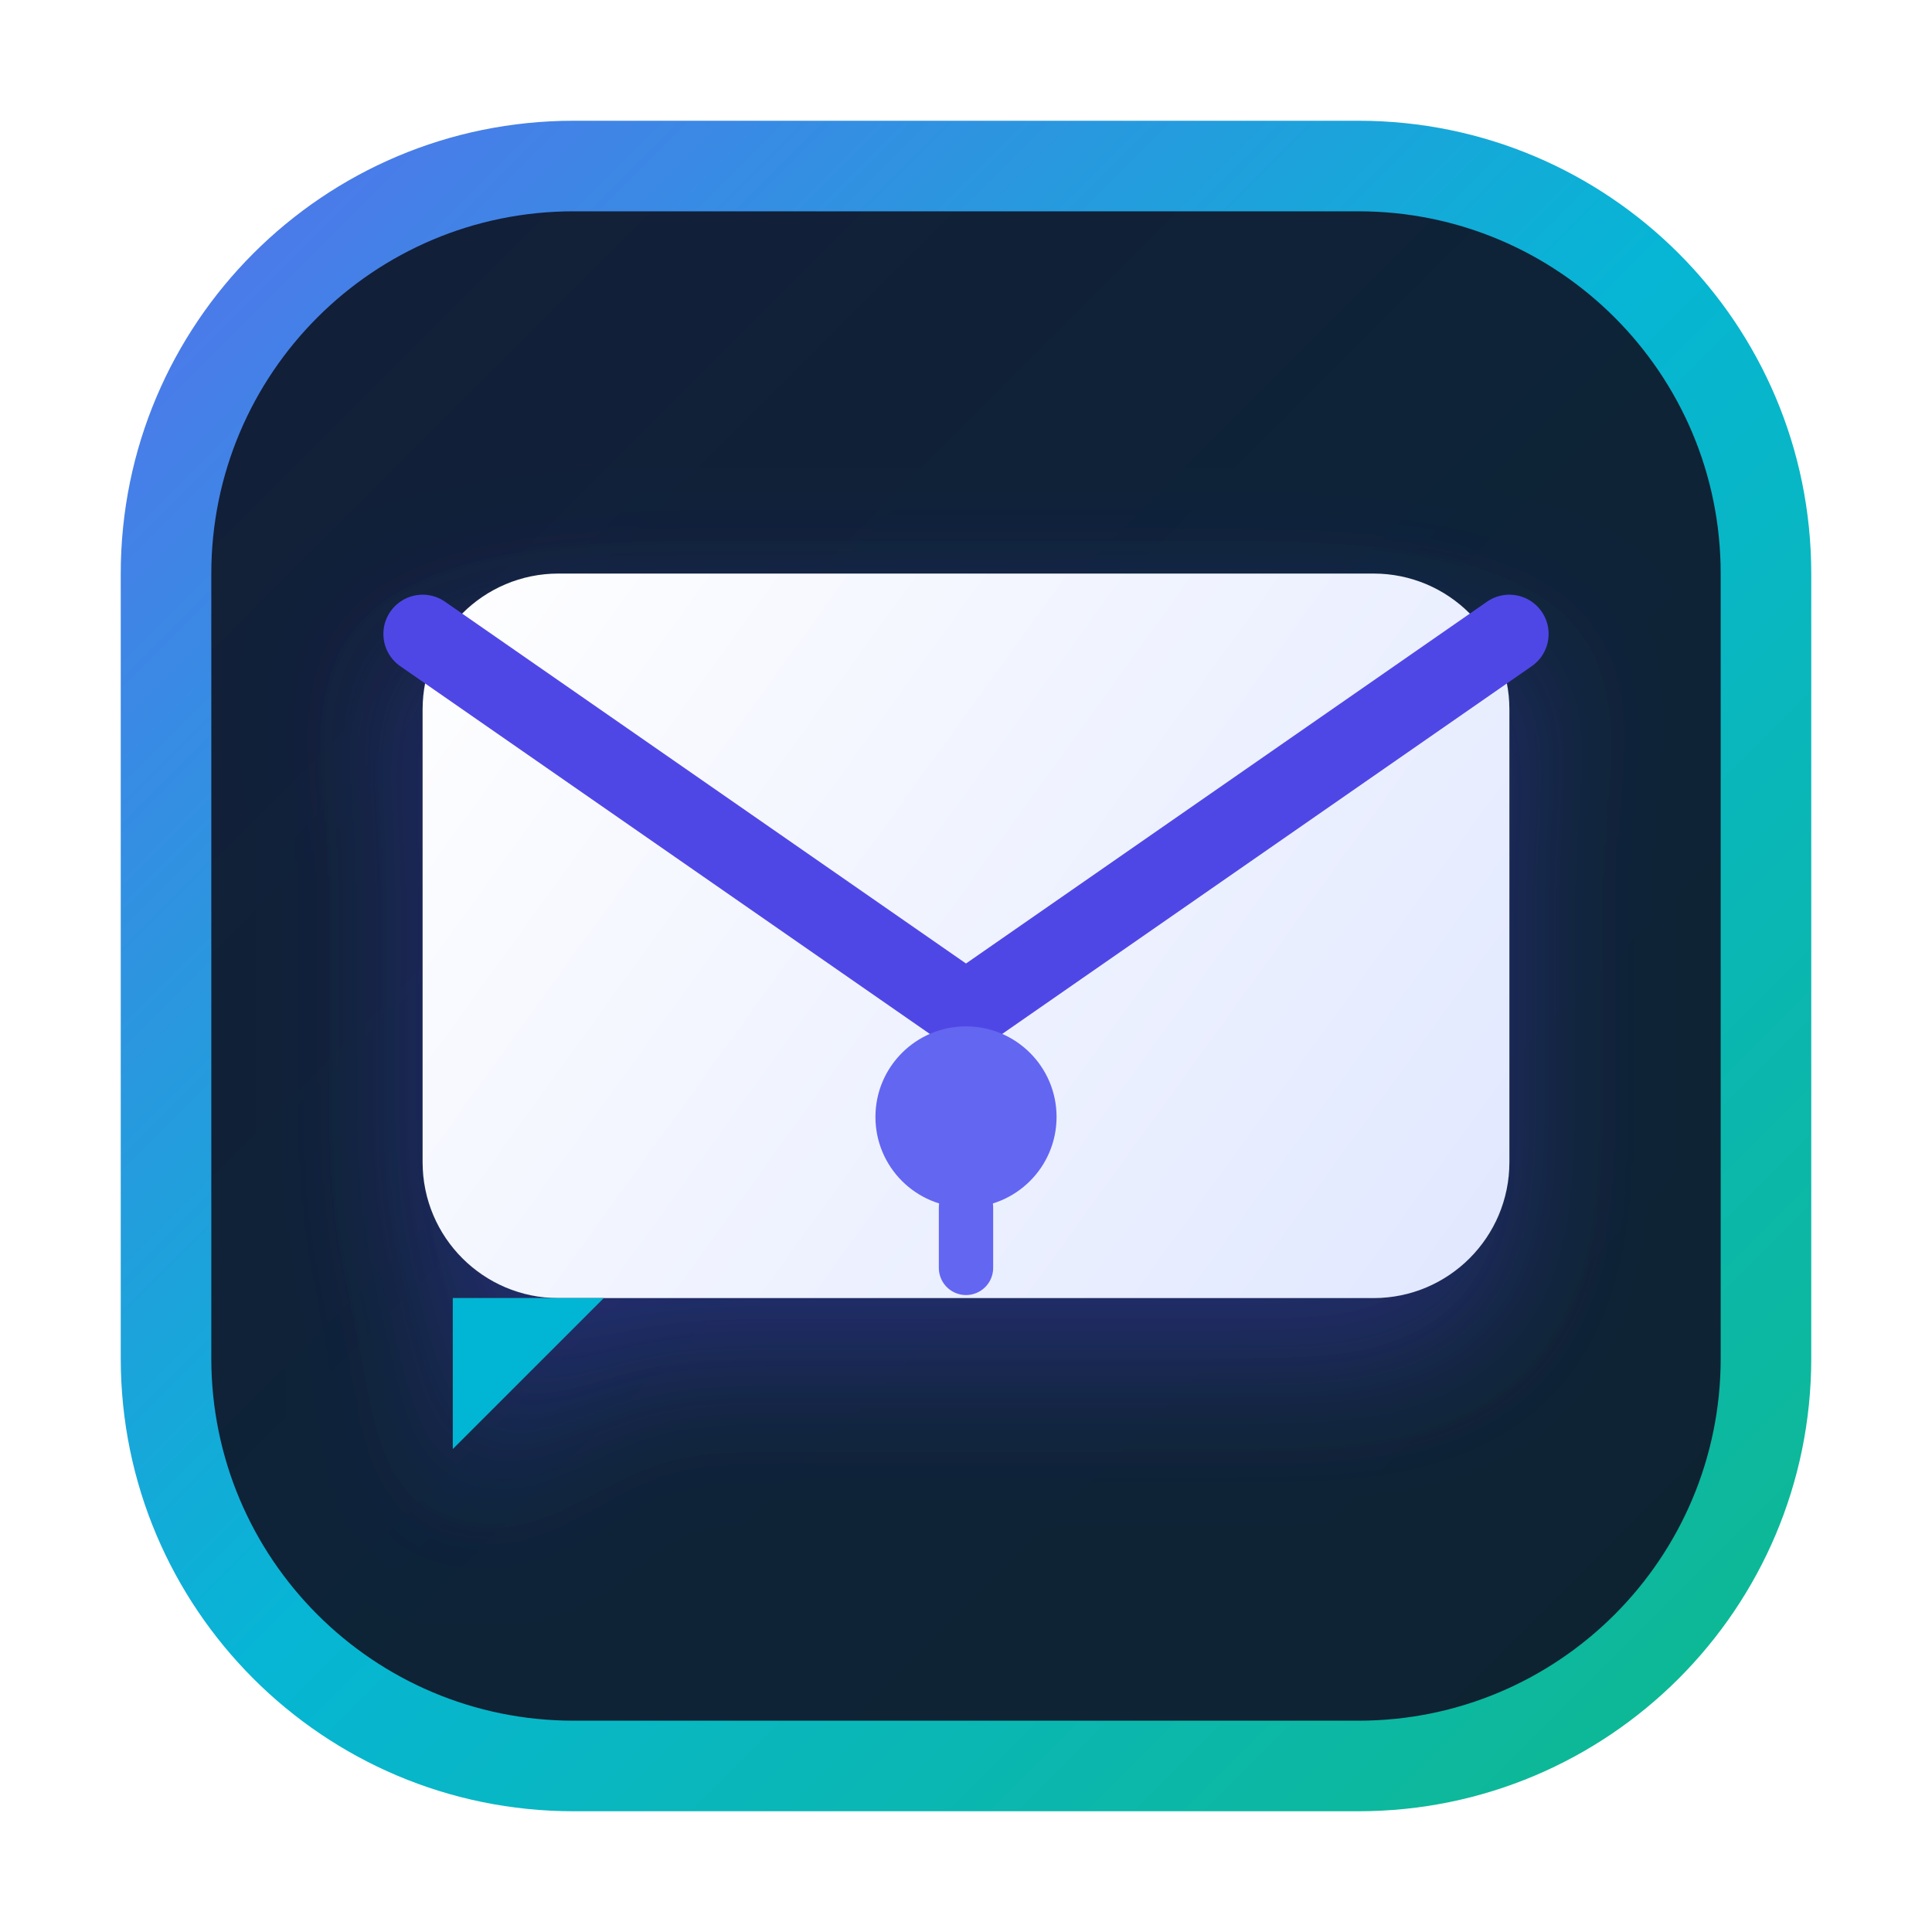
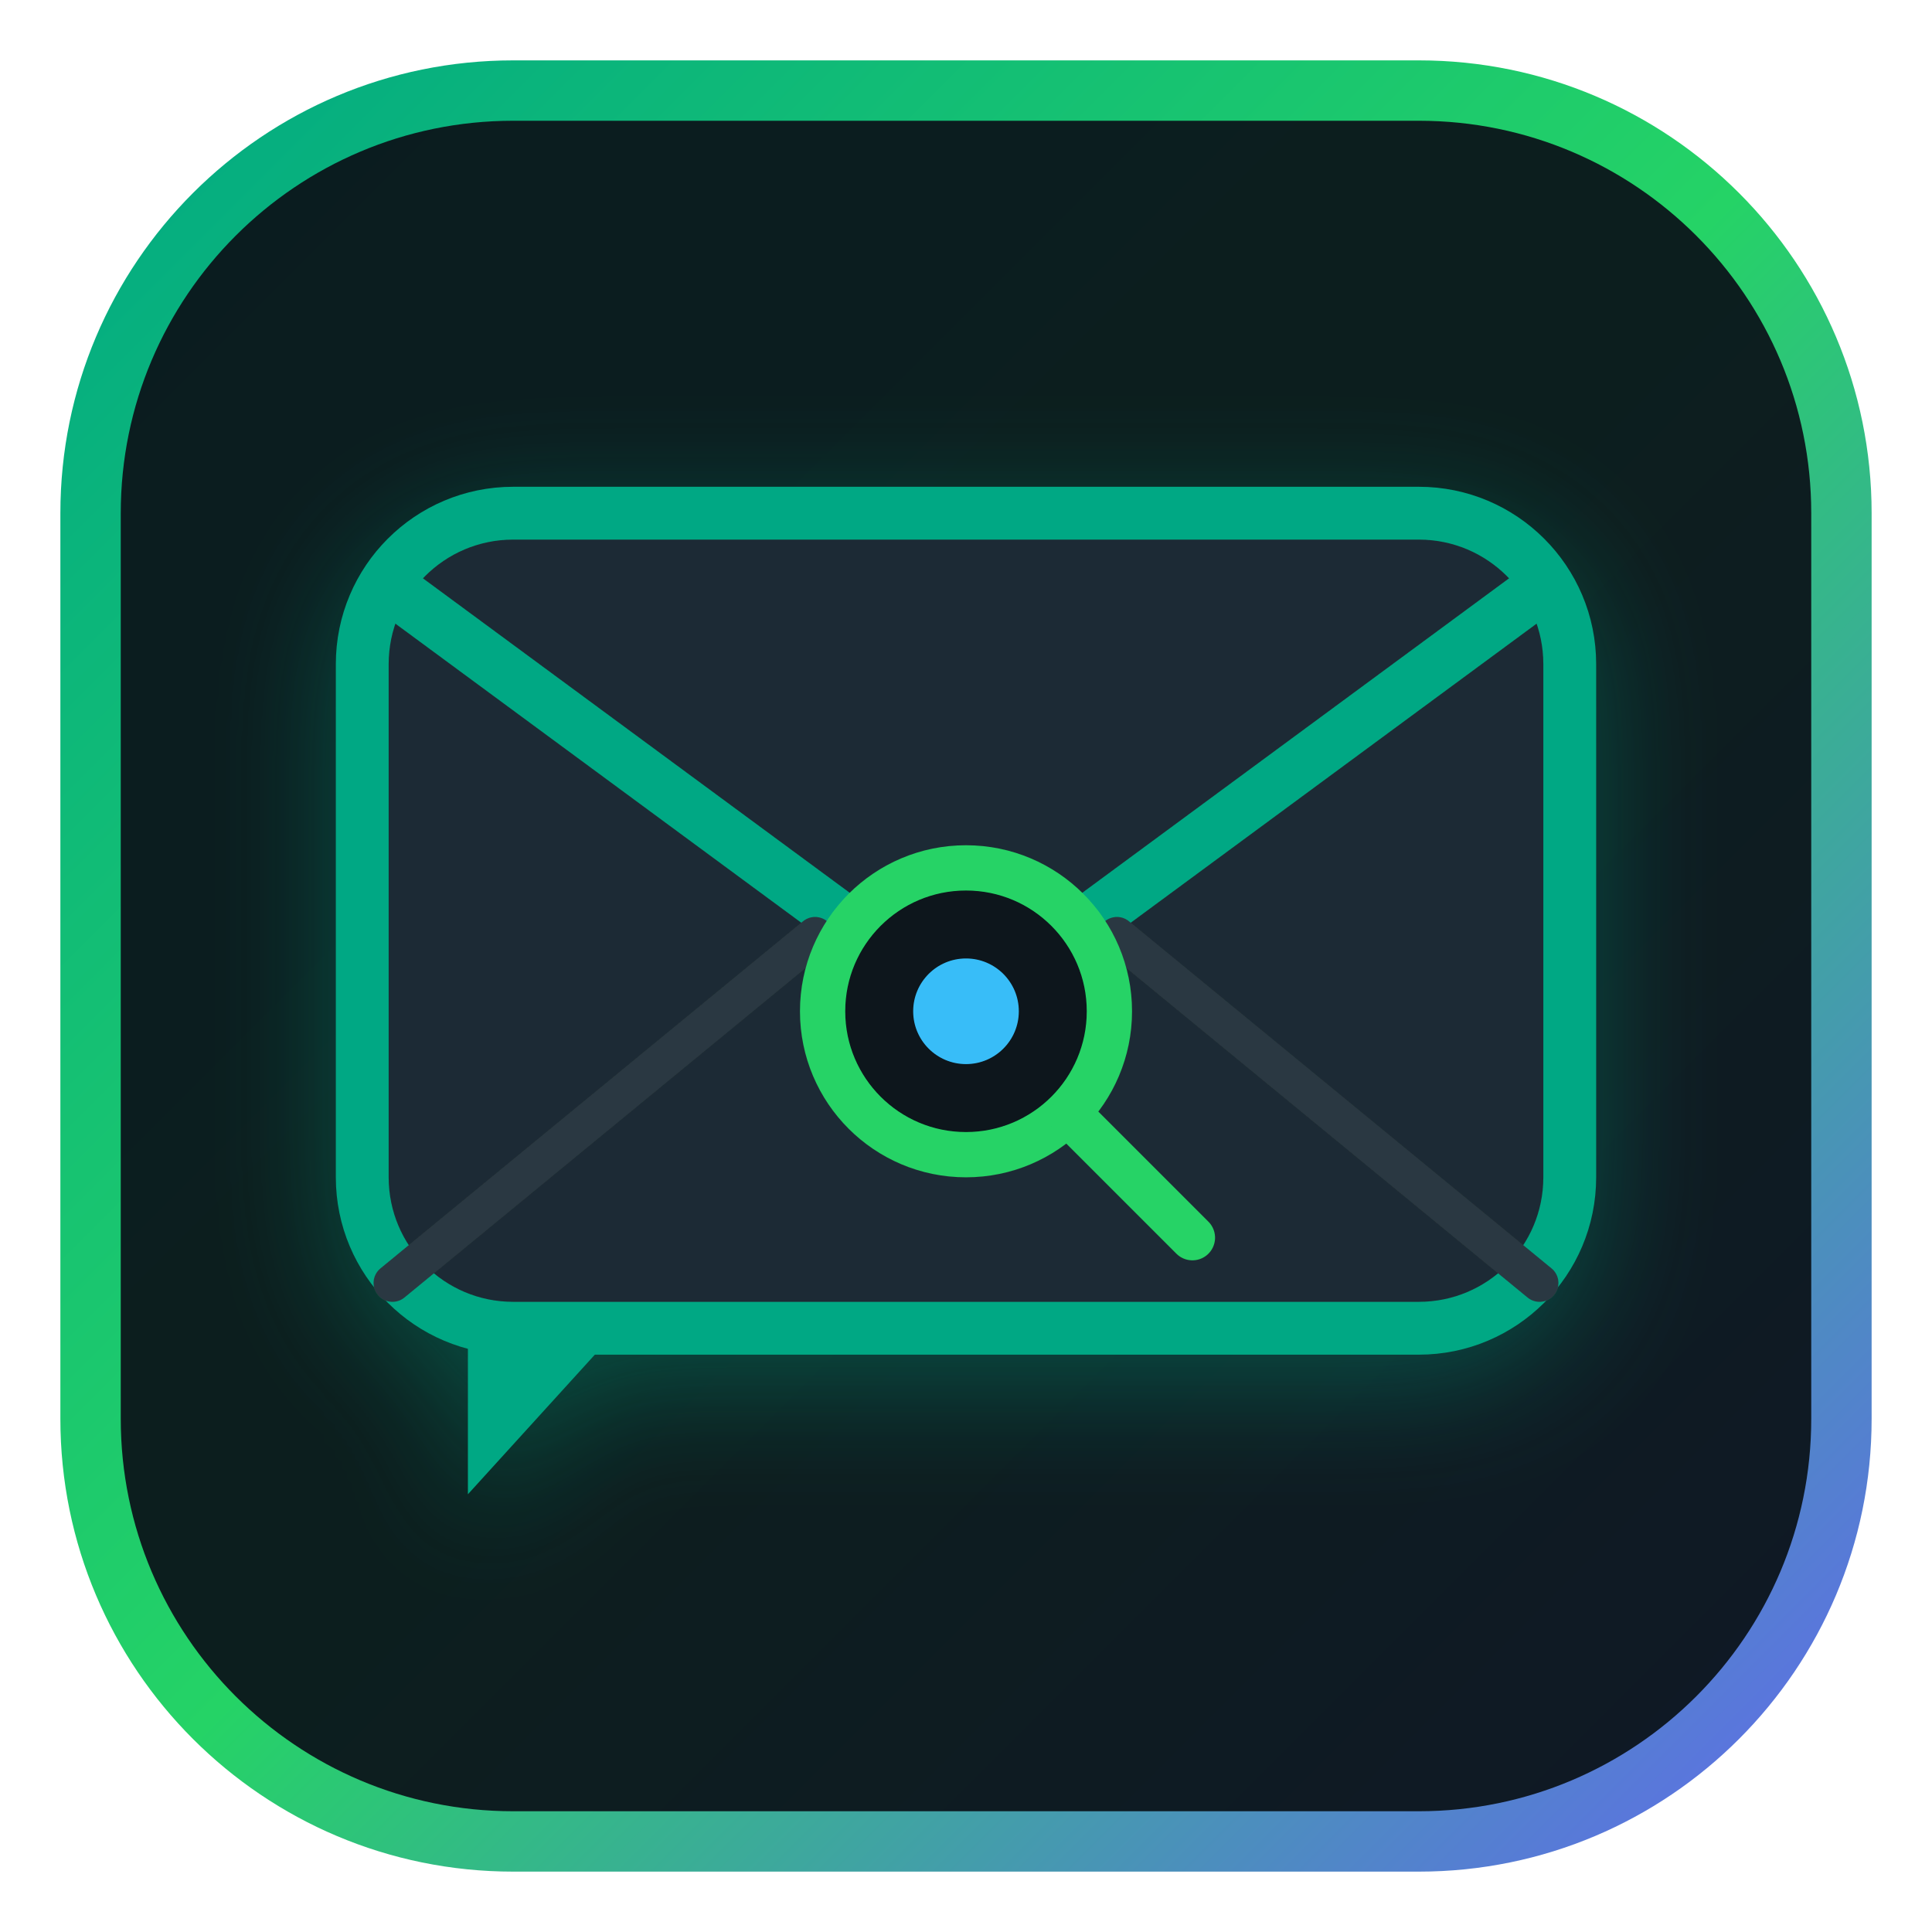
- <svg xmlns="http://www.w3.org/2000/svg" viewBox="0 0 64 64" fill="none">
+ <svg xmlns="http://www.w3.org/2000/svg" viewBox="0 0 128 128" fill="none">
  <defs>
-     <linearGradient id="bgGrad" x1="0" y1="0" x2="64" y2="64" gradientUnits="userSpaceOnUse">
-       <stop offset="0%" stop-color="#6366f1" />
-       <stop offset="50%" stop-color="#06b6d4" />
-       <stop offset="100%" stop-color="#10b981" />
-     </linearGradient>
-     <linearGradient id="mailGrad" x1="14" y1="18" x2="50" y2="44" gradientUnits="userSpaceOnUse">
-       <stop offset="0%" stop-color="#ffffff" />
-       <stop offset="100%" stop-color="#e0e7ff" />
+     <linearGradient id="brandGrad" x1="0%" y1="0%" x2="100%" y2="100%">
+       <stop offset="0%" stop-color="#00a884" />
+       <stop offset="50%" stop-color="#25d366" />
+       <stop offset="100%" stop-color="#6366f1" />
    </linearGradient>
    <filter id="glow" x="-20%" y="-20%" width="140%" height="140%">
-       <feDropShadow dx="0" dy="2" stdDeviation="2.5" flood-color="#4f46e5" flood-opacity="0.35" />
+       <feDropShadow dx="0" dy="2" stdDeviation="4" flood-color="#00a884" flood-opacity="0.35" />
    </filter>
  </defs>
-   <rect x="4" y="4" width="56" height="56" rx="15" fill="url(#bgGrad)" />
-   <rect x="7" y="7" width="50" height="50" rx="12" fill="#0f172a" fill-opacity="0.92" />
-   <g filter="url(#glow)">
-     <rect x="14" y="19" width="36" height="24" rx="4.5" fill="url(#mailGrad)" />
-     <path d="M14 21L32 33.5L50 21" stroke="#4f46e5" stroke-width="2.6" stroke-linecap="round" stroke-linejoin="round" />
-     <path d="M20 43L15 48V43H20Z" fill="#06b6d4" />
-     <circle cx="32" cy="37" r="3" fill="#6366f1" />
-     <path d="M32 40V42" stroke="#6366f1" stroke-width="1.8" stroke-linecap="round" />
+   <rect x="4" y="4" width="120" height="120" rx="30" fill="url(#brandGrad)" />
+   <rect x="8" y="8" width="112" height="112" rx="26" fill="#0b141a" fill-opacity="0.94" />
+   <g transform="translate(19, 19)" filter="url(#glow)">
+     <rect x="5" y="15" width="80" height="54" rx="10" fill="#1f2c34" stroke="#00a884" stroke-width="3.5" />
+     <path d="M7 20L45 48L83 20" stroke="#00a884" stroke-width="3.5" stroke-linecap="round" stroke-linejoin="round" />
+     <path d="M7 66L35 43" stroke="#2a3942" stroke-width="2.5" stroke-linecap="round" />
+     <path d="M83 66L55 43" stroke="#2a3942" stroke-width="2.5" stroke-linecap="round" />
+     <path d="M22 69L12 80V69H22Z" fill="#00a884" />
+     <circle cx="45" cy="48" r="9.5" fill="#0b141a" stroke="#25d366" stroke-width="3" />
+     <circle cx="45" cy="48" r="3.5" fill="#38bdf8" />
+     <path d="M52 55L60 63" stroke="#25d366" stroke-width="3" stroke-linecap="round" />
  </g>
</svg>
